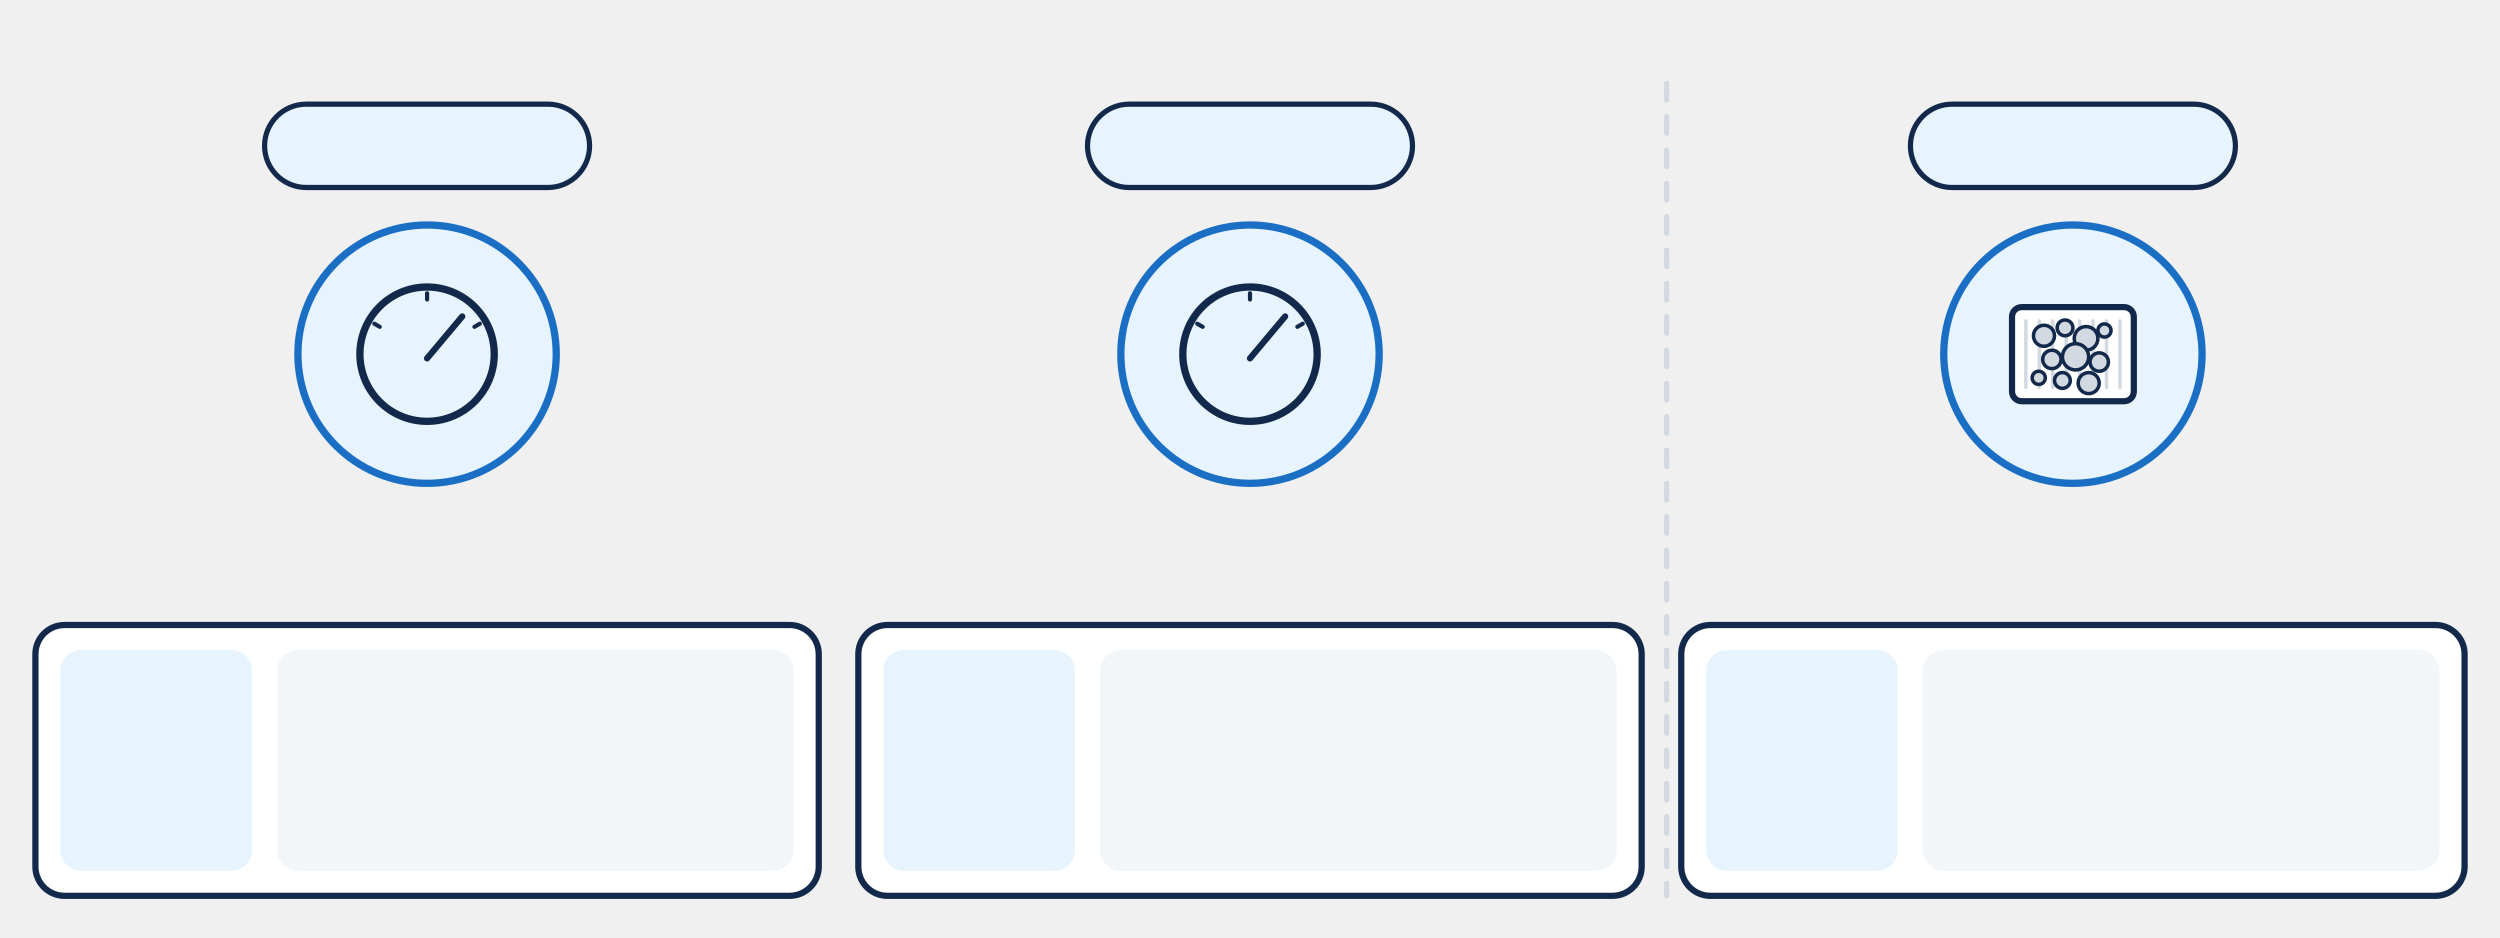
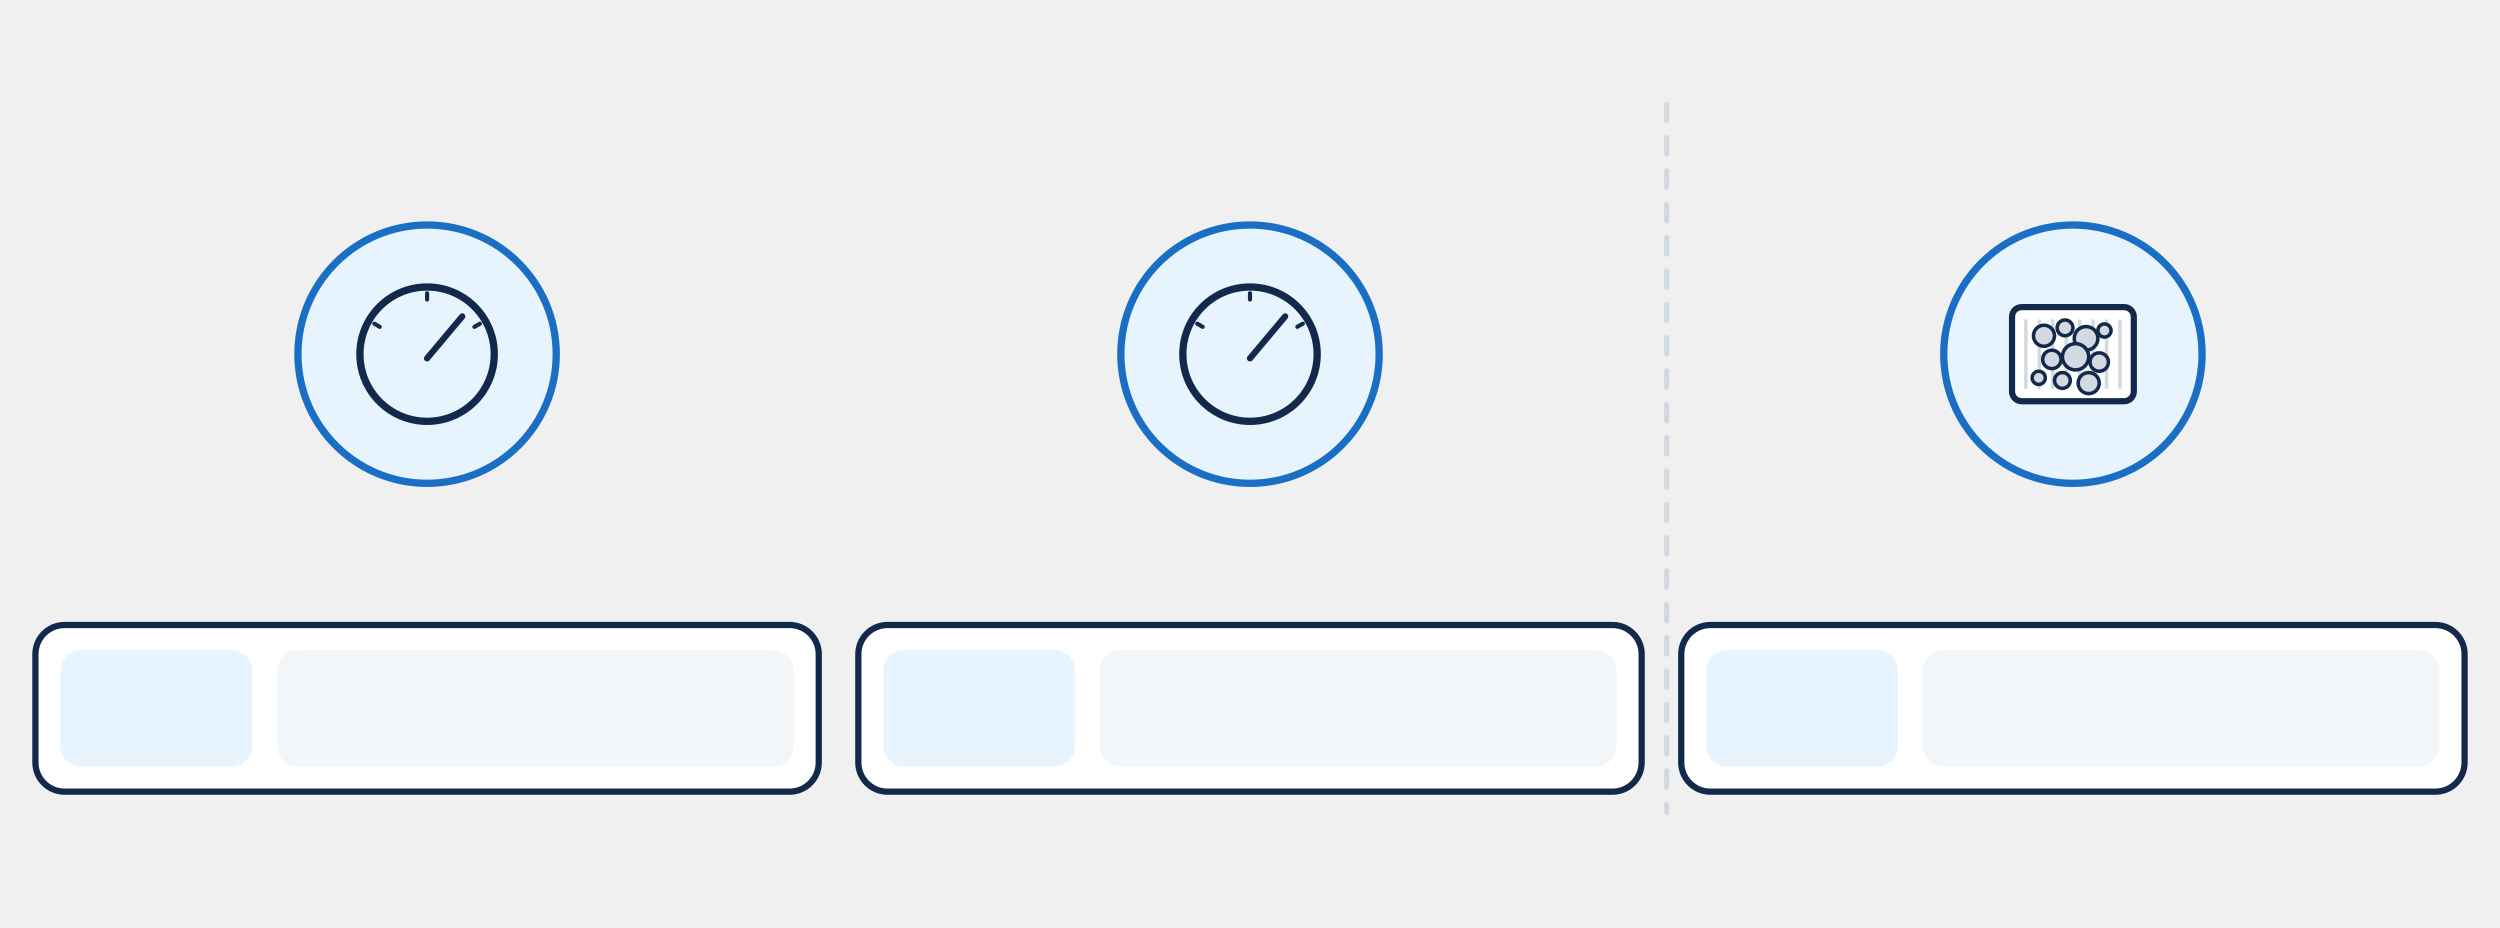
- <svg xmlns="http://www.w3.org/2000/svg" viewBox="0 0 1200 450" width="1200" height="450">
-   <line x1="800.0" y1="40.0" x2="800.0" y2="48.0" stroke="#D3D9E1" stroke-width="2.5" fill="none" stroke-linecap="round" stroke-linejoin="round" />
-   <line x1="800.0" y1="56.0" x2="800.0" y2="64.0" stroke="#D3D9E1" stroke-width="2.5" fill="none" stroke-linecap="round" stroke-linejoin="round" />
-   <line x1="800.0" y1="72.0" x2="800.0" y2="80.0" stroke="#D3D9E1" stroke-width="2.5" fill="none" stroke-linecap="round" stroke-linejoin="round" />
-   <line x1="800.0" y1="88.0" x2="800.0" y2="96.0" stroke="#D3D9E1" stroke-width="2.5" fill="none" stroke-linecap="round" stroke-linejoin="round" />
-   <line x1="800.0" y1="104.0" x2="800.0" y2="112.0" stroke="#D3D9E1" stroke-width="2.5" fill="none" stroke-linecap="round" stroke-linejoin="round" />
-   <line x1="800.0" y1="120.0" x2="800.0" y2="128.0" stroke="#D3D9E1" stroke-width="2.5" fill="none" stroke-linecap="round" stroke-linejoin="round" />
-   <line x1="800.0" y1="136.0" x2="800.0" y2="144.0" stroke="#D3D9E1" stroke-width="2.5" fill="none" stroke-linecap="round" stroke-linejoin="round" />
-   <line x1="800.0" y1="152.0" x2="800.0" y2="160.0" stroke="#D3D9E1" stroke-width="2.5" fill="none" stroke-linecap="round" stroke-linejoin="round" />
-   <line x1="800.0" y1="168.0" x2="800.0" y2="176.0" stroke="#D3D9E1" stroke-width="2.5" fill="none" stroke-linecap="round" stroke-linejoin="round" />
-   <line x1="800.0" y1="184.0" x2="800.0" y2="192.0" stroke="#D3D9E1" stroke-width="2.5" fill="none" stroke-linecap="round" stroke-linejoin="round" />
-   <line x1="800.0" y1="200.0" x2="800.0" y2="208.0" stroke="#D3D9E1" stroke-width="2.5" fill="none" stroke-linecap="round" stroke-linejoin="round" />
-   <line x1="800.0" y1="216.0" x2="800.0" y2="224.0" stroke="#D3D9E1" stroke-width="2.5" fill="none" stroke-linecap="round" stroke-linejoin="round" />
-   <line x1="800.0" y1="232.0" x2="800.0" y2="240.0" stroke="#D3D9E1" stroke-width="2.5" fill="none" stroke-linecap="round" stroke-linejoin="round" />
-   <line x1="800.0" y1="248.0" x2="800.0" y2="256.0" stroke="#D3D9E1" stroke-width="2.5" fill="none" stroke-linecap="round" stroke-linejoin="round" />
-   <line x1="800.0" y1="264.0" x2="800.0" y2="272.0" stroke="#D3D9E1" stroke-width="2.5" fill="none" stroke-linecap="round" stroke-linejoin="round" />
-   <line x1="800.0" y1="280.0" x2="800.0" y2="288.0" stroke="#D3D9E1" stroke-width="2.5" fill="none" stroke-linecap="round" stroke-linejoin="round" />
-   <line x1="800.0" y1="296.0" x2="800.0" y2="304.0" stroke="#D3D9E1" stroke-width="2.5" fill="none" stroke-linecap="round" stroke-linejoin="round" />
-   <line x1="800.0" y1="312.0" x2="800.0" y2="320.0" stroke="#D3D9E1" stroke-width="2.5" fill="none" stroke-linecap="round" stroke-linejoin="round" />
-   <line x1="800.0" y1="328.0" x2="800.0" y2="336.0" stroke="#D3D9E1" stroke-width="2.5" fill="none" stroke-linecap="round" stroke-linejoin="round" />
-   <line x1="800.0" y1="344.0" x2="800.0" y2="352.0" stroke="#D3D9E1" stroke-width="2.5" fill="none" stroke-linecap="round" stroke-linejoin="round" />
-   <line x1="800.0" y1="360.0" x2="800.0" y2="368.0" stroke="#D3D9E1" stroke-width="2.5" fill="none" stroke-linecap="round" stroke-linejoin="round" />
-   <line x1="800.0" y1="376.0" x2="800.0" y2="384.0" stroke="#D3D9E1" stroke-width="2.5" fill="none" stroke-linecap="round" stroke-linejoin="round" />
-   <line x1="800.0" y1="392.0" x2="800.0" y2="400.0" stroke="#D3D9E1" stroke-width="2.5" fill="none" stroke-linecap="round" stroke-linejoin="round" />
-   <line x1="800.0" y1="408.0" x2="800.0" y2="416.0" stroke="#D3D9E1" stroke-width="2.5" fill="none" stroke-linecap="round" stroke-linejoin="round" />
-   <line x1="800.0" y1="424.0" x2="800.0" y2="430.0" stroke="#D3D9E1" stroke-width="2.5" fill="none" stroke-linecap="round" stroke-linejoin="round" />
-   <rect x="127" y="50" width="156" height="40" rx="20" ry="20" fill="#E7F3FD" stroke="#13294B" stroke-width="2.5" stroke-linecap="round" stroke-linejoin="round" />
+ <svg xmlns="http://www.w3.org/2000/svg" viewBox="0 0 1200 445" width="1200" height="445">
+   <line x1="800.0" y1="50.0" x2="800.0" y2="58.0" stroke="#D3D9E1" stroke-width="2.5" fill="none" stroke-linecap="round" stroke-linejoin="round" />
+   <line x1="800.0" y1="66.0" x2="800.0" y2="74.0" stroke="#D3D9E1" stroke-width="2.5" fill="none" stroke-linecap="round" stroke-linejoin="round" />
+   <line x1="800.0" y1="82.0" x2="800.0" y2="90.0" stroke="#D3D9E1" stroke-width="2.5" fill="none" stroke-linecap="round" stroke-linejoin="round" />
+   <line x1="800.0" y1="98.0" x2="800.0" y2="106.0" stroke="#D3D9E1" stroke-width="2.5" fill="none" stroke-linecap="round" stroke-linejoin="round" />
+   <line x1="800.0" y1="114.0" x2="800.0" y2="122.0" stroke="#D3D9E1" stroke-width="2.5" fill="none" stroke-linecap="round" stroke-linejoin="round" />
+   <line x1="800.0" y1="130.0" x2="800.0" y2="138.0" stroke="#D3D9E1" stroke-width="2.5" fill="none" stroke-linecap="round" stroke-linejoin="round" />
+   <line x1="800.0" y1="146.0" x2="800.0" y2="154.0" stroke="#D3D9E1" stroke-width="2.5" fill="none" stroke-linecap="round" stroke-linejoin="round" />
+   <line x1="800.0" y1="162.0" x2="800.0" y2="170.0" stroke="#D3D9E1" stroke-width="2.5" fill="none" stroke-linecap="round" stroke-linejoin="round" />
+   <line x1="800.0" y1="178.0" x2="800.0" y2="186.0" stroke="#D3D9E1" stroke-width="2.5" fill="none" stroke-linecap="round" stroke-linejoin="round" />
+   <line x1="800.0" y1="194.0" x2="800.0" y2="202.0" stroke="#D3D9E1" stroke-width="2.5" fill="none" stroke-linecap="round" stroke-linejoin="round" />
+   <line x1="800.0" y1="210.0" x2="800.0" y2="218.0" stroke="#D3D9E1" stroke-width="2.5" fill="none" stroke-linecap="round" stroke-linejoin="round" />
+   <line x1="800.0" y1="226.0" x2="800.0" y2="234.0" stroke="#D3D9E1" stroke-width="2.5" fill="none" stroke-linecap="round" stroke-linejoin="round" />
+   <line x1="800.0" y1="242.0" x2="800.0" y2="250.0" stroke="#D3D9E1" stroke-width="2.5" fill="none" stroke-linecap="round" stroke-linejoin="round" />
+   <line x1="800.0" y1="258.0" x2="800.0" y2="266.0" stroke="#D3D9E1" stroke-width="2.5" fill="none" stroke-linecap="round" stroke-linejoin="round" />
+   <line x1="800.0" y1="274.0" x2="800.0" y2="282.0" stroke="#D3D9E1" stroke-width="2.5" fill="none" stroke-linecap="round" stroke-linejoin="round" />
+   <line x1="800.0" y1="290.0" x2="800.0" y2="298.0" stroke="#D3D9E1" stroke-width="2.5" fill="none" stroke-linecap="round" stroke-linejoin="round" />
+   <line x1="800.0" y1="306.0" x2="800.0" y2="314.0" stroke="#D3D9E1" stroke-width="2.5" fill="none" stroke-linecap="round" stroke-linejoin="round" />
+   <line x1="800.0" y1="322.0" x2="800.0" y2="330.0" stroke="#D3D9E1" stroke-width="2.5" fill="none" stroke-linecap="round" stroke-linejoin="round" />
+   <line x1="800.0" y1="338.0" x2="800.0" y2="346.0" stroke="#D3D9E1" stroke-width="2.5" fill="none" stroke-linecap="round" stroke-linejoin="round" />
+   <line x1="800.0" y1="354.0" x2="800.0" y2="362.0" stroke="#D3D9E1" stroke-width="2.5" fill="none" stroke-linecap="round" stroke-linejoin="round" />
+   <line x1="800.0" y1="370.0" x2="800.0" y2="378.0" stroke="#D3D9E1" stroke-width="2.5" fill="none" stroke-linecap="round" stroke-linejoin="round" />
+   <line x1="800.0" y1="386.0" x2="800.0" y2="390.0" stroke="#D3D9E1" stroke-width="2.5" fill="none" stroke-linecap="round" stroke-linejoin="round" />
  <circle cx="205" cy="170" r="62" fill="#E7F3FD" stroke="#1A6FC4" stroke-width="3.5" stroke-linecap="round" stroke-linejoin="round" />
  <circle cx="205" cy="170" r="32.24" fill="#E7F3FD" stroke="#13294B" stroke-width="3.5" stroke-linecap="round" stroke-linejoin="round" />
  <line x1="182.275" y1="156.88" x2="179.677" y2="155.38" stroke="#13294B" stroke-width="2" fill="none" stroke-linecap="round" stroke-linejoin="round" />
  <line x1="205.0" y1="143.76" x2="205.0" y2="140.76" stroke="#13294B" stroke-width="2" fill="none" stroke-linecap="round" stroke-linejoin="round" />
  <line x1="227.725" y1="156.88" x2="230.323" y2="155.38" stroke="#13294B" stroke-width="2" fill="none" stroke-linecap="round" stroke-linejoin="round" />
  <line x1="205" y1="172" x2="221.867" y2="151.899" stroke="#13294B" stroke-width="3" fill="none" stroke-linecap="round" stroke-linejoin="round" />
-   <rect x="17" y="300" width="376" height="130" rx="14" ry="14" fill="#FFFFFF" stroke="#13294B" stroke-width="3" stroke-linecap="round" stroke-linejoin="round" />
-   <rect x="29" y="312" width="92" height="106" rx="10" ry="10" fill="#E7F3FD" stroke="none" stroke-width="0" stroke-linecap="round" stroke-linejoin="round" />
-   <rect x="133" y="312" width="248" height="106" rx="10" ry="10" fill="#F3F6F9" stroke="none" stroke-width="0" stroke-linecap="round" stroke-linejoin="round" />
-   <rect x="522" y="50" width="156" height="40" rx="20" ry="20" fill="#E7F3FD" stroke="#13294B" stroke-width="2.5" stroke-linecap="round" stroke-linejoin="round" />
+   <rect x="17" y="300" width="376" height="80" rx="14" ry="14" fill="#FFFFFF" stroke="#13294B" stroke-width="3" stroke-linecap="round" stroke-linejoin="round" />
+   <rect x="29" y="312" width="92" height="56" rx="10" ry="10" fill="#E7F3FD" stroke="none" stroke-width="0" stroke-linecap="round" stroke-linejoin="round" />
+   <rect x="133" y="312" width="248" height="56" rx="10" ry="10" fill="#F3F6F9" stroke="none" stroke-width="0" stroke-linecap="round" stroke-linejoin="round" />
  <circle cx="600" cy="170" r="62" fill="#E7F3FD" stroke="#1A6FC4" stroke-width="3.5" stroke-linecap="round" stroke-linejoin="round" />
  <circle cx="600" cy="170" r="32.24" fill="#E7F3FD" stroke="#13294B" stroke-width="3.5" stroke-linecap="round" stroke-linejoin="round" />
  <line x1="577.275" y1="156.88" x2="574.677" y2="155.38" stroke="#13294B" stroke-width="2" fill="none" stroke-linecap="round" stroke-linejoin="round" />
  <line x1="600.0" y1="143.76" x2="600.0" y2="140.76" stroke="#13294B" stroke-width="2" fill="none" stroke-linecap="round" stroke-linejoin="round" />
  <line x1="622.725" y1="156.88" x2="625.323" y2="155.38" stroke="#13294B" stroke-width="2" fill="none" stroke-linecap="round" stroke-linejoin="round" />
  <line x1="600" y1="172" x2="616.867" y2="151.899" stroke="#13294B" stroke-width="3" fill="none" stroke-linecap="round" stroke-linejoin="round" />
-   <rect x="412" y="300" width="376" height="130" rx="14" ry="14" fill="#FFFFFF" stroke="#13294B" stroke-width="3" stroke-linecap="round" stroke-linejoin="round" />
-   <rect x="424" y="312" width="92" height="106" rx="10" ry="10" fill="#E7F3FD" stroke="none" stroke-width="0" stroke-linecap="round" stroke-linejoin="round" />
-   <rect x="528" y="312" width="248" height="106" rx="10" ry="10" fill="#F3F6F9" stroke="none" stroke-width="0" stroke-linecap="round" stroke-linejoin="round" />
-   <rect x="917" y="50" width="156" height="40" rx="20" ry="20" fill="#E7F3FD" stroke="#13294B" stroke-width="2.5" stroke-linecap="round" stroke-linejoin="round" />
+   <rect x="412" y="300" width="376" height="80" rx="14" ry="14" fill="#FFFFFF" stroke="#13294B" stroke-width="3" stroke-linecap="round" stroke-linejoin="round" />
+   <rect x="424" y="312" width="92" height="56" rx="10" ry="10" fill="#E7F3FD" stroke="none" stroke-width="0" stroke-linecap="round" stroke-linejoin="round" />
+   <rect x="528" y="312" width="248" height="56" rx="10" ry="10" fill="#F3F6F9" stroke="none" stroke-width="0" stroke-linecap="round" stroke-linejoin="round" />
  <circle cx="995" cy="170" r="62" fill="#E7F3FD" stroke="#1A6FC4" stroke-width="3.5" stroke-linecap="round" stroke-linejoin="round" />
  <g transform="translate(995 170) scale(0.6642857)">
    <rect x="-44" y="-34" width="88" height="68" rx="7" ry="7" fill="#FFFFFF" stroke="#13294B" stroke-width="4.48" stroke-linecap="round" stroke-linejoin="round" />
    <line x1="-34.0" y1="-24" x2="-34.0" y2="24" stroke="#D3D9E1" stroke-width="2.56" fill="none" stroke-linecap="round" stroke-linejoin="round" />
    <line x1="-24.286" y1="-24" x2="-24.286" y2="24" stroke="#D3D9E1" stroke-width="2.56" fill="none" stroke-linecap="round" stroke-linejoin="round" />
    <line x1="-14.571" y1="-24" x2="-14.571" y2="24" stroke="#D3D9E1" stroke-width="2.56" fill="none" stroke-linecap="round" stroke-linejoin="round" />
    <line x1="-4.857" y1="-24" x2="-4.857" y2="24" stroke="#D3D9E1" stroke-width="2.56" fill="none" stroke-linecap="round" stroke-linejoin="round" />
    <line x1="4.857" y1="-24" x2="4.857" y2="24" stroke="#D3D9E1" stroke-width="2.56" fill="none" stroke-linecap="round" stroke-linejoin="round" />
    <line x1="14.571" y1="-24" x2="14.571" y2="24" stroke="#D3D9E1" stroke-width="2.56" fill="none" stroke-linecap="round" stroke-linejoin="round" />
    <line x1="24.286" y1="-24" x2="24.286" y2="24" stroke="#D3D9E1" stroke-width="2.56" fill="none" stroke-linecap="round" stroke-linejoin="round" />
    <line x1="34.0" y1="-24" x2="34.0" y2="24" stroke="#D3D9E1" stroke-width="2.56" fill="none" stroke-linecap="round" stroke-linejoin="round" />
    <circle cx="-20.9" cy="-13.3" r="7.6" fill="#D3D9E1" stroke="#13294B" stroke-width="2.56" stroke-linecap="round" stroke-linejoin="round" />
    <circle cx="-5.7" cy="-19.0" r="5.7" fill="#D3D9E1" stroke="#13294B" stroke-width="2.56" stroke-linecap="round" stroke-linejoin="round" />
    <circle cx="9.5" cy="-11.4" r="8.55" fill="#D3D9E1" stroke="#13294B" stroke-width="2.56" stroke-linecap="round" stroke-linejoin="round" />
    <circle cx="22.8" cy="-17.1" r="4.75" fill="#D3D9E1" stroke="#13294B" stroke-width="2.56" stroke-linecap="round" stroke-linejoin="round" />
    <circle cx="-15.2" cy="3.8" r="6.65" fill="#D3D9E1" stroke="#13294B" stroke-width="2.56" stroke-linecap="round" stroke-linejoin="round" />
    <circle cx="1.9" cy="1.9" r="9.5" fill="#D3D9E1" stroke="#13294B" stroke-width="2.56" stroke-linecap="round" stroke-linejoin="round" />
    <circle cx="19.0" cy="5.7" r="6.65" fill="#D3D9E1" stroke="#13294B" stroke-width="2.56" stroke-linecap="round" stroke-linejoin="round" />
    <circle cx="-7.6" cy="19.0" r="5.7" fill="#D3D9E1" stroke="#13294B" stroke-width="2.56" stroke-linecap="round" stroke-linejoin="round" />
    <circle cx="11.4" cy="20.9" r="7.6" fill="#D3D9E1" stroke="#13294B" stroke-width="2.56" stroke-linecap="round" stroke-linejoin="round" />
    <circle cx="-24.7" cy="17.1" r="4.75" fill="#D3D9E1" stroke="#13294B" stroke-width="2.56" stroke-linecap="round" stroke-linejoin="round" />
  </g>
-   <rect x="807" y="300" width="376" height="130" rx="14" ry="14" fill="#FFFFFF" stroke="#13294B" stroke-width="3" stroke-linecap="round" stroke-linejoin="round" />
-   <rect x="819" y="312" width="92" height="106" rx="10" ry="10" fill="#E7F3FD" stroke="none" stroke-width="0" stroke-linecap="round" stroke-linejoin="round" />
-   <rect x="923" y="312" width="248" height="106" rx="10" ry="10" fill="#F3F6F9" stroke="none" stroke-width="0" stroke-linecap="round" stroke-linejoin="round" />
+   <rect x="807" y="300" width="376" height="80" rx="14" ry="14" fill="#FFFFFF" stroke="#13294B" stroke-width="3" stroke-linecap="round" stroke-linejoin="round" />
+   <rect x="819" y="312" width="92" height="56" rx="10" ry="10" fill="#E7F3FD" stroke="none" stroke-width="0" stroke-linecap="round" stroke-linejoin="round" />
+   <rect x="923" y="312" width="248" height="56" rx="10" ry="10" fill="#F3F6F9" stroke="none" stroke-width="0" stroke-linecap="round" stroke-linejoin="round" />
</svg>
